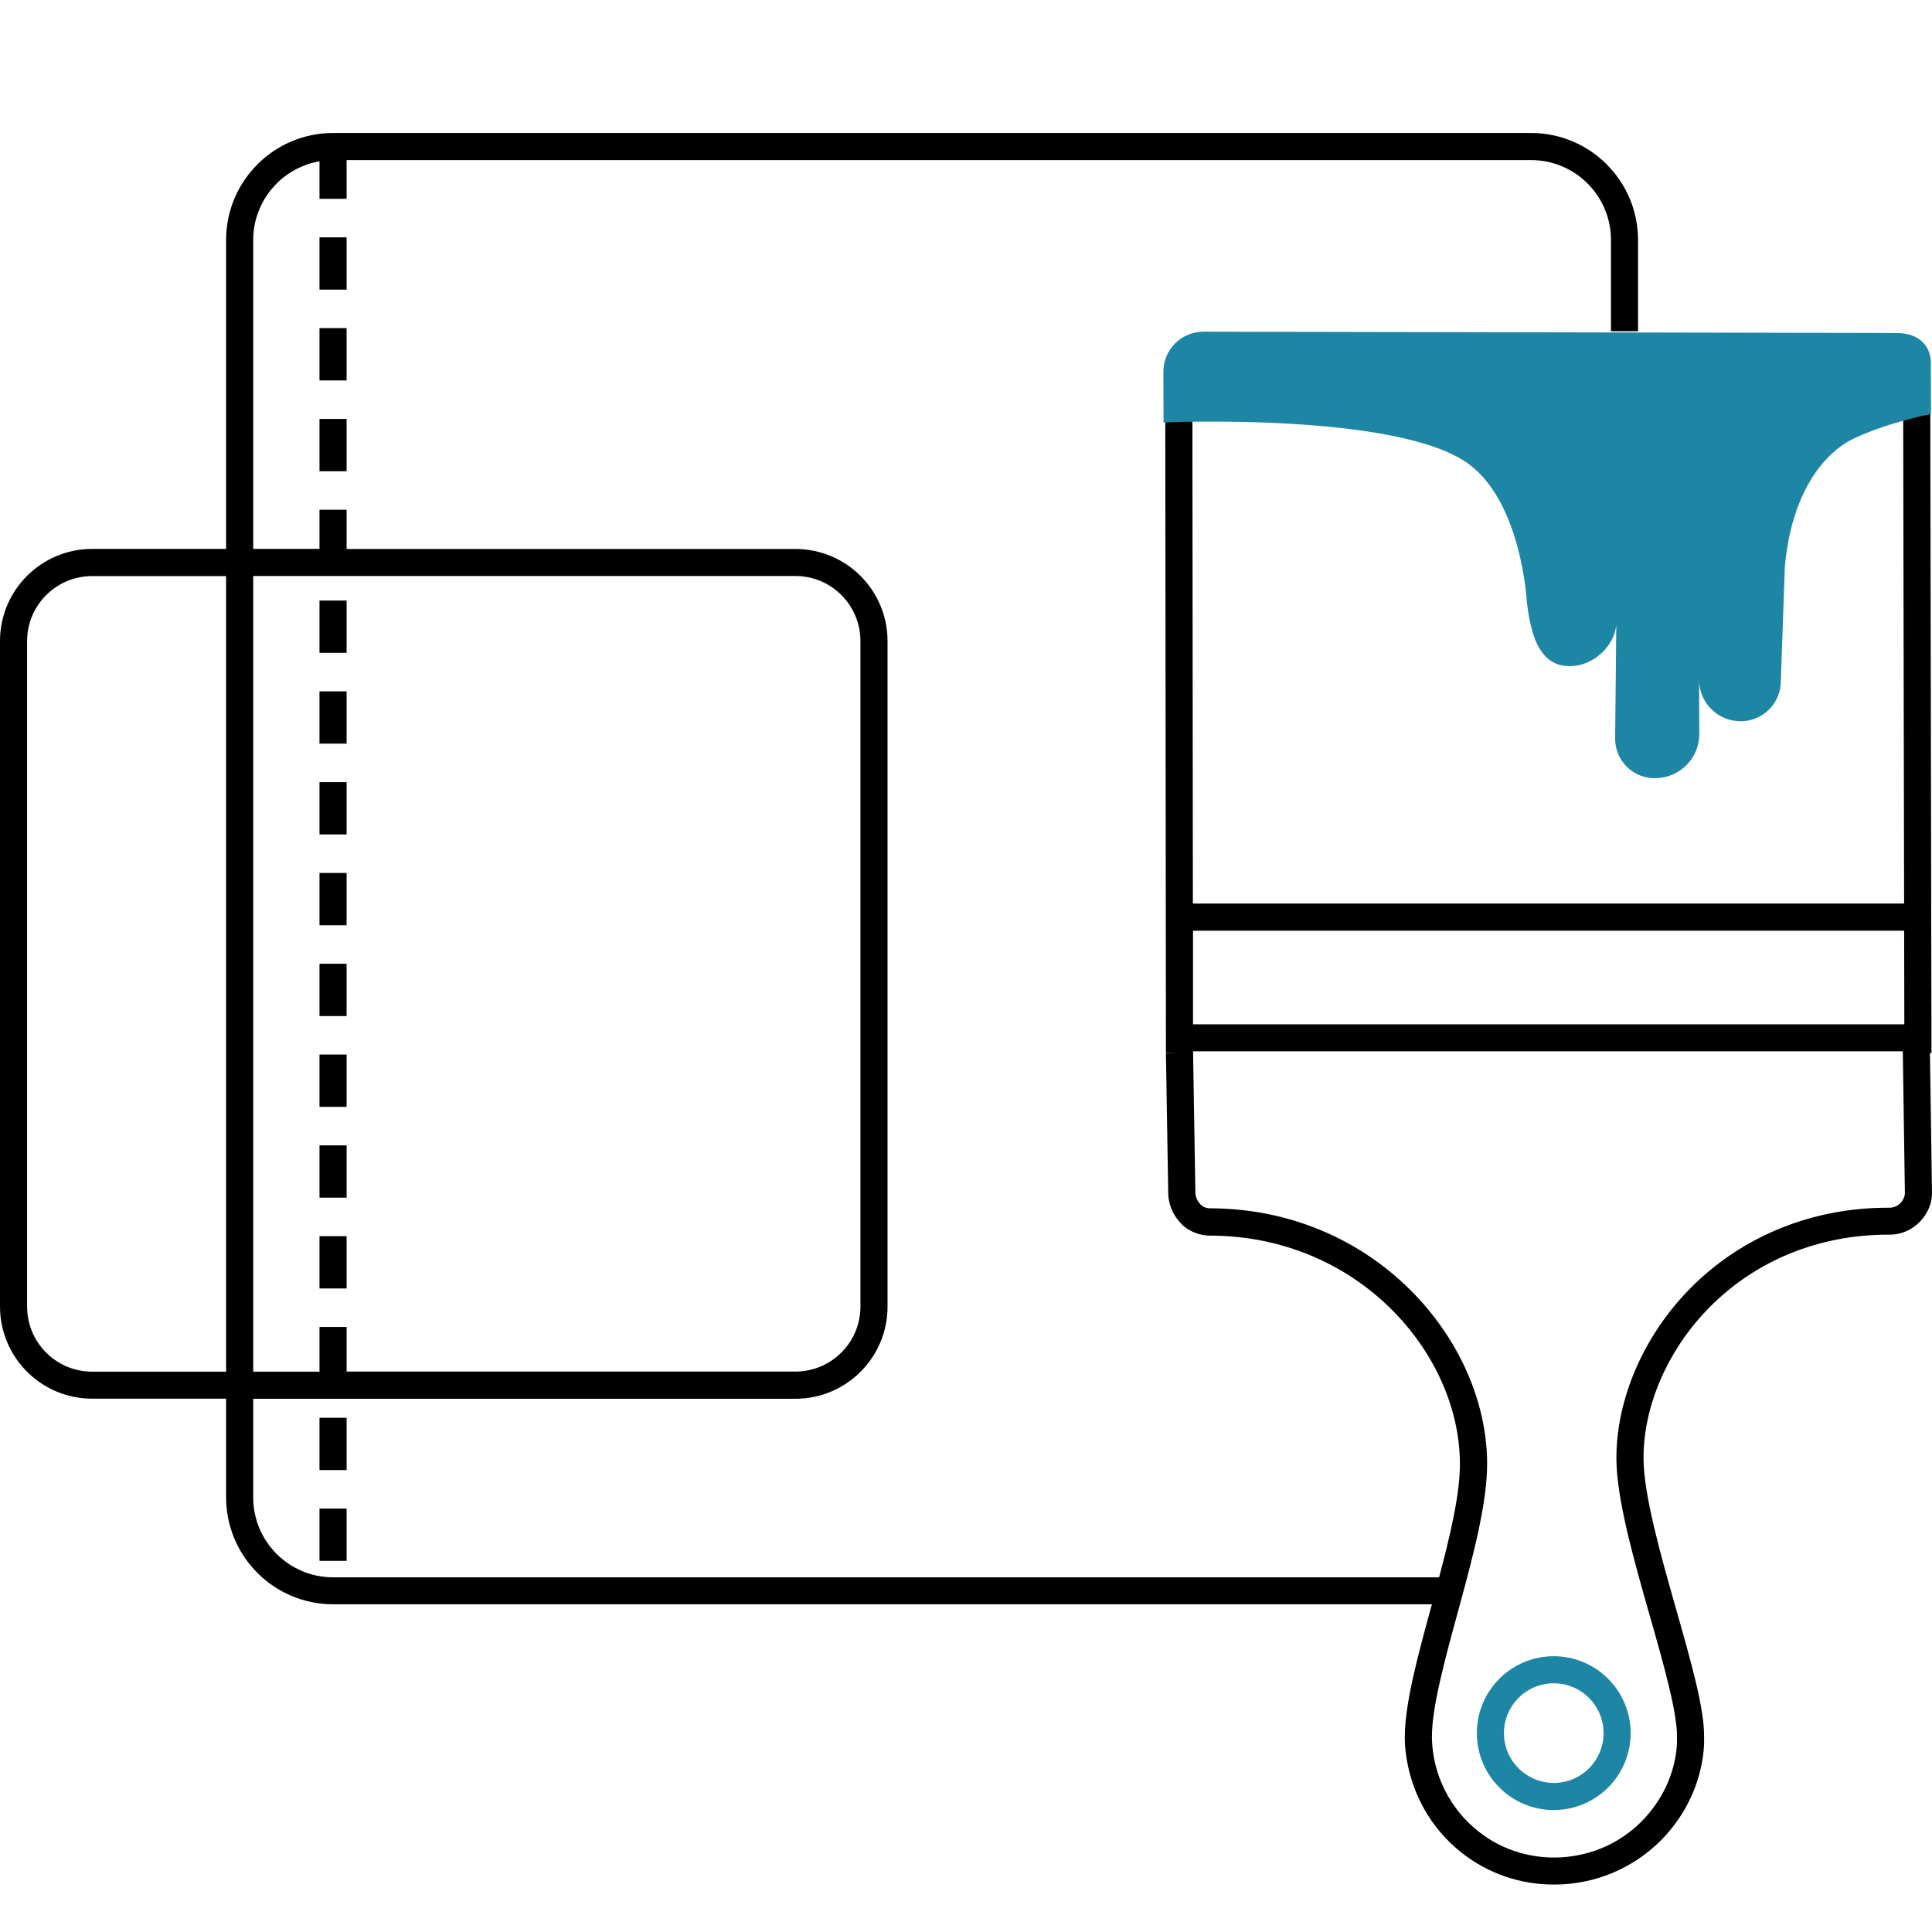
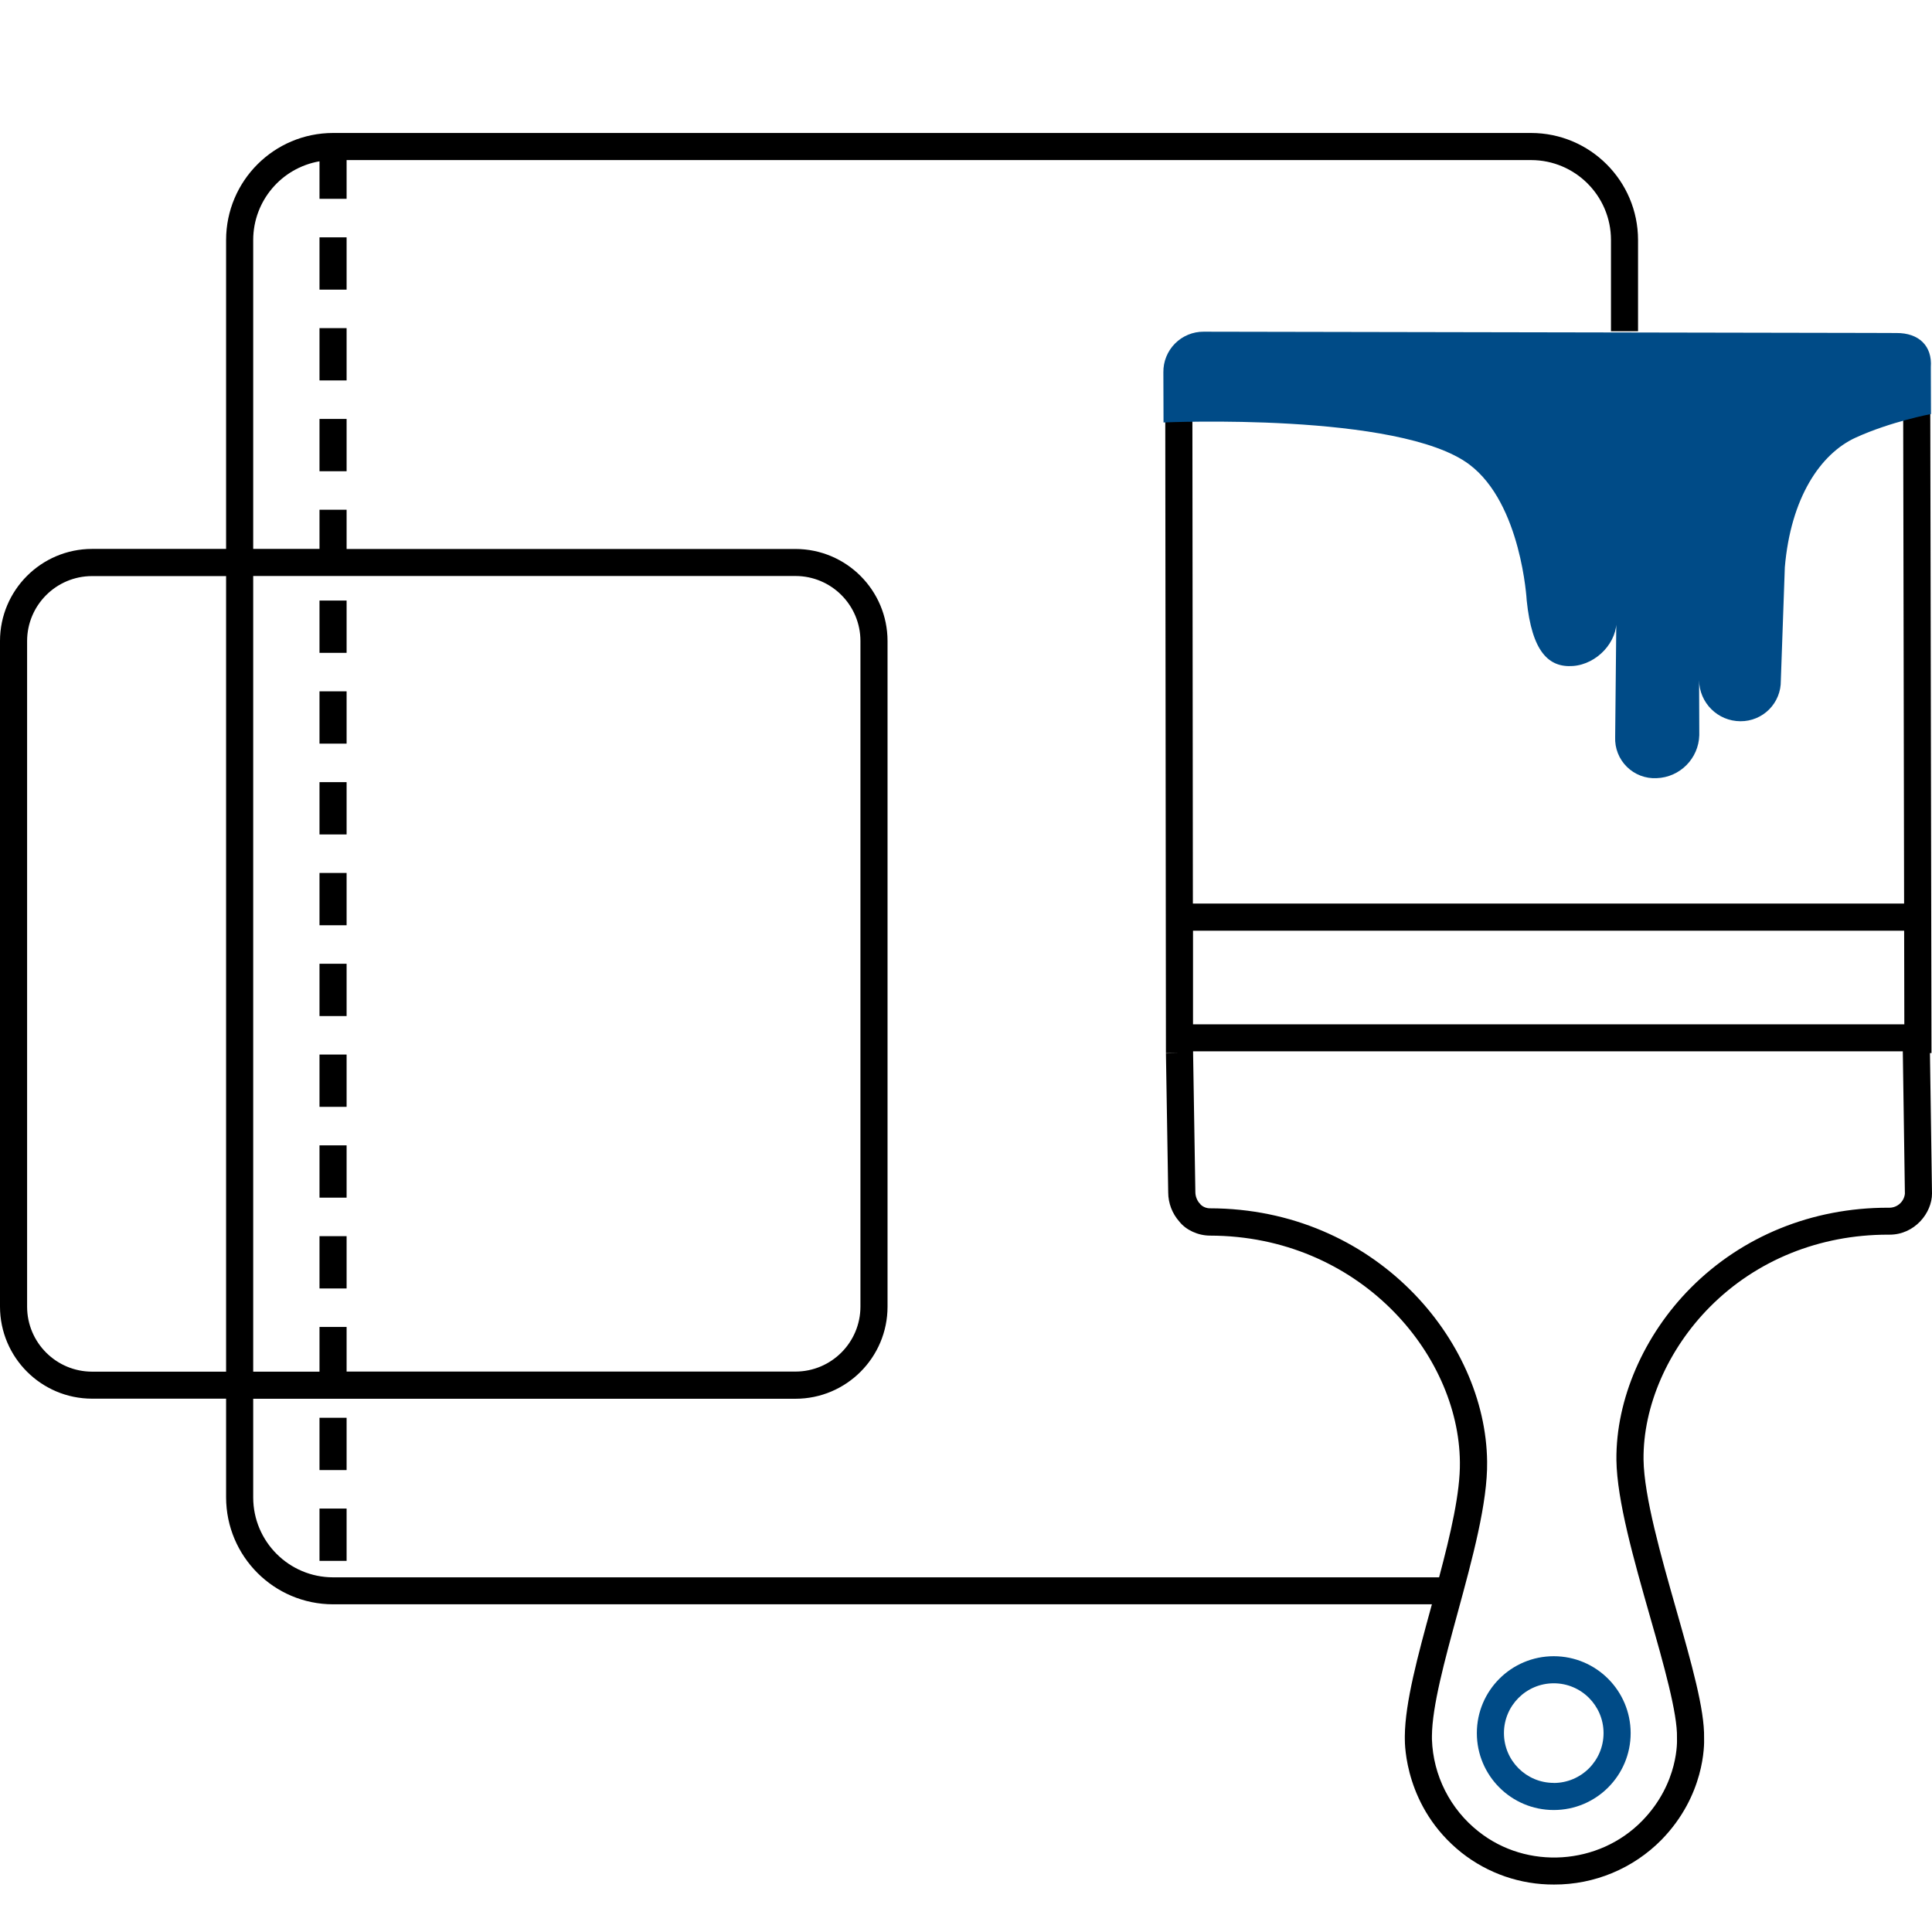
<svg xmlns="http://www.w3.org/2000/svg" viewBox="0 0 850.39 850.39">
  <g id="ICONS">
    <path d="M849.49,463.53h.67l-.53-286.11-11.93,0,.41,220.28H525.06l-.22-221.14-11.94,0,.3,287h6l-6,.1,1,61.23a19.37,19.37,0,0,0,4.9,12.8c2.93,3.74,8.28,6.17,13.49,6.18,65.21.1,109.55,51.64,110,99.73.19,13.35-4.13,31.77-9.16,50.68H146.6a35.19,35.19,0,0,1-35.15-35.14V615.68H350.14a40.56,40.56,0,0,0,40.52-40.52v-293a40.56,40.56,0,0,0-40.52-40.52H152.56V224.37H140.63V241.6H111.45v-136A35.19,35.19,0,0,1,140.63,71V87.52h11.93V70.46H673.94a35.19,35.19,0,0,1,35.15,35.15v40.18H721V105.61a47.13,47.13,0,0,0-47.08-47.08H146.6a47.13,47.13,0,0,0-47.08,47.08v136h-59A40.57,40.57,0,0,0,0,282.12v293a40.57,40.57,0,0,0,40.52,40.52h59v43.44a47.13,47.13,0,0,0,47.08,47.07H630.27c-.07.24-.13.48-.2.72-6,21.87-11.59,42.53-11.72,57.21v1.31c0,2.28,0,30.23,25,50.11a65.15,65.15,0,0,0,40.66,14,66.09,66.09,0,0,0,47.38-19.76c19-19.52,18.81-41.76,18.68-44.8.27-12.41-5.56-32.89-12.29-56.57-6.63-23.3-14.14-49.7-14.36-65.92-.25-23.47,10.72-48.63,29.32-67.31,20.37-20.45,48.11-31.69,78.24-31.69h.77c11,0,18.67-9.55,18.64-18.15Zm-499.35-210a28.62,28.62,0,0,1,28.59,28.59v293a28.62,28.62,0,0,1-28.59,28.59H152.56V584.08H140.63v19.67H111.45V253.53ZM40.52,603.75a28.63,28.63,0,0,1-28.59-28.59v-293a28.63,28.63,0,0,1,28.59-28.59h59V603.75Zm797.61-194.1.08,41.22H525.12l0-41.22Zm-6.36,121.94h-.85c-33.27,0-64,12.48-86.64,35.2-20.81,20.9-33.07,49.25-32.8,75.87.25,17.83,7.66,43.86,14.82,69,6,21,12.13,42.66,11.84,53.21v.28l0,.28c0,.19,1.06,19.22-15.3,36-19.1,19.6-50.76,21.67-72.07,4.71a53.92,53.92,0,0,1-20.49-40.56v-1.49c.11-13.06,5.54-33,11.29-54.1,6.52-23.91,13.26-48.63,13-66.61-.56-53.77-49.7-111.41-122-111.53h0a6,6,0,0,1-4.07-1.61l-.29-.4-.35-.35a7.7,7.7,0,0,1-1.71-4.81l-1-61.3h0v-.63H837.54l.92,62.68A6.89,6.89,0,0,1,831.77,531.59Z" />
    <rect x="140.63" y="464.17" width="11.93" height="23.02" />
    <rect x="140.63" y="424.21" width="11.93" height="23.02" />
    <rect x="140.63" y="304.3" width="11.93" height="23.02" />
    <rect x="140.63" y="504.14" width="11.93" height="23.02" />
    <rect x="140.63" y="264.34" width="11.93" height="23.02" />
    <rect x="140.63" y="384.24" width="11.93" height="23.02" />
    <rect x="140.63" y="344.27" width="11.93" height="23.02" />
    <rect x="140.63" y="544.11" width="11.93" height="23.02" />
    <rect x="140.63" y="104.47" width="11.93" height="23.02" />
    <rect x="140.63" y="664.01" width="11.93" height="23.02" />
    <rect x="140.63" y="624.05" width="11.93" height="23.02" />
    <rect x="140.63" y="144.43" width="11.93" height="23.02" />
    <rect x="140.63" y="184.4" width="11.93" height="23.02" />
-     <path d="M683.91,729a33.85,33.85,0,1,0,33.84,33.84A33.88,33.88,0,0,0,683.91,729Zm0,55.76a21.92,21.92,0,1,1,21.91-21.92A21.94,21.94,0,0,1,683.91,784.79Z" fill="#1d86a4" />
-     <path d="M822.93,146.54,529.8,146a17.63,17.63,0,0,0-17.73,17.87l.07,22.08S616,181.32,646.76,204.46C669.7,221.71,672,264.32,672,264.32c2.31,22.48,9.61,29.58,20.3,28.83s19.9-10.76,19.15-20.73l-.52,52a17.38,17.38,0,0,0,18.22,18.1,19.48,19.48,0,0,0,18.81-18.94l-.08-24.22a18.24,18.24,0,0,0,18.23,18.1,17.65,17.65,0,0,0,17.74-17.87l1.76-49.89c2.61-30.6,15.67-50,31.21-57.09s33.12-10.37,33.12-10.37l-.07-20.66c.68-9.26-5.2-15.08-15.17-15Zm11.72-2.35" fill="#1d86a4" />
+     <path d="M683.91,729a33.85,33.85,0,1,0,33.84,33.84A33.88,33.88,0,0,0,683.91,729Zm0,55.76a21.92,21.92,0,1,1,21.91-21.92A21.94,21.94,0,0,1,683.91,784.79Z" fill="#004B87" />
+     <path d="M822.93,146.54,529.8,146a17.63,17.63,0,0,0-17.73,17.87l.07,22.08S616,181.32,646.76,204.46C669.7,221.71,672,264.32,672,264.32c2.31,22.48,9.61,29.58,20.3,28.83s19.9-10.76,19.15-20.73l-.52,52a17.38,17.38,0,0,0,18.22,18.1,19.48,19.48,0,0,0,18.81-18.94l-.08-24.22a18.24,18.24,0,0,0,18.23,18.1,17.65,17.65,0,0,0,17.74-17.87l1.76-49.89c2.61-30.6,15.67-50,31.21-57.09s33.12-10.37,33.12-10.37l-.07-20.66c.68-9.26-5.2-15.08-15.17-15Zm11.72-2.35" fill="#004B87" />
  </g>
</svg>
